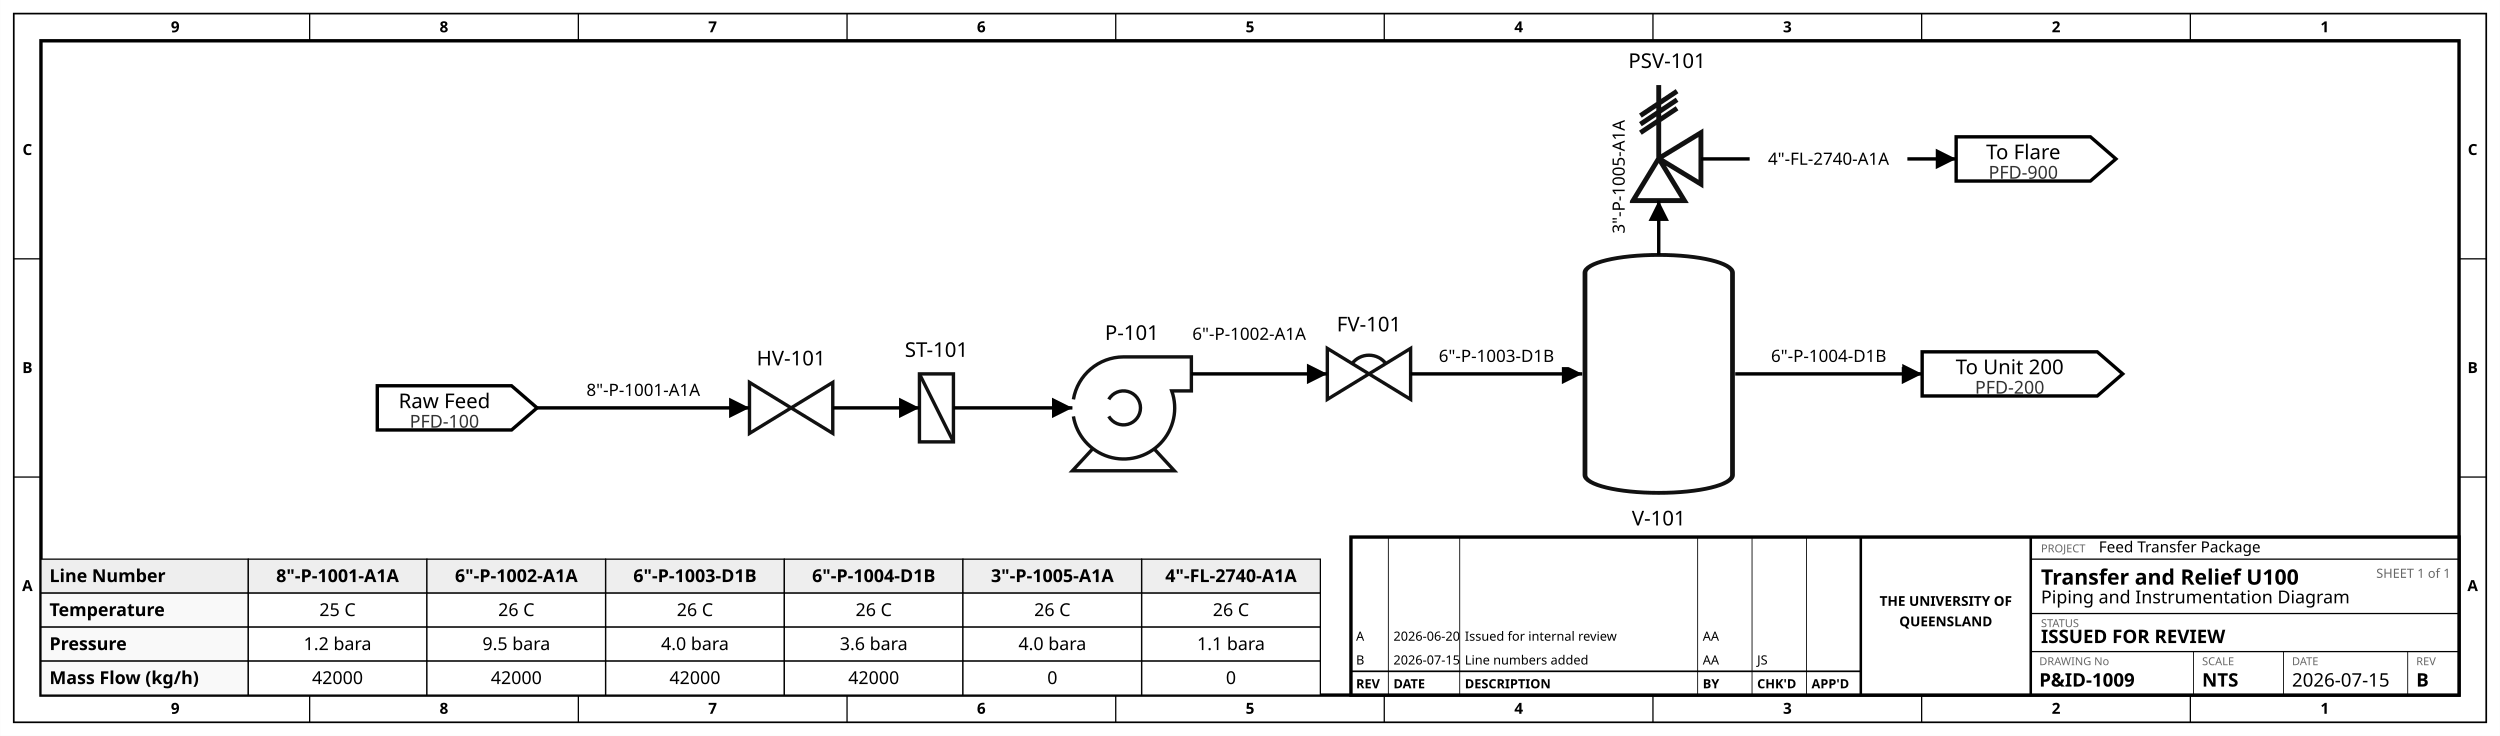
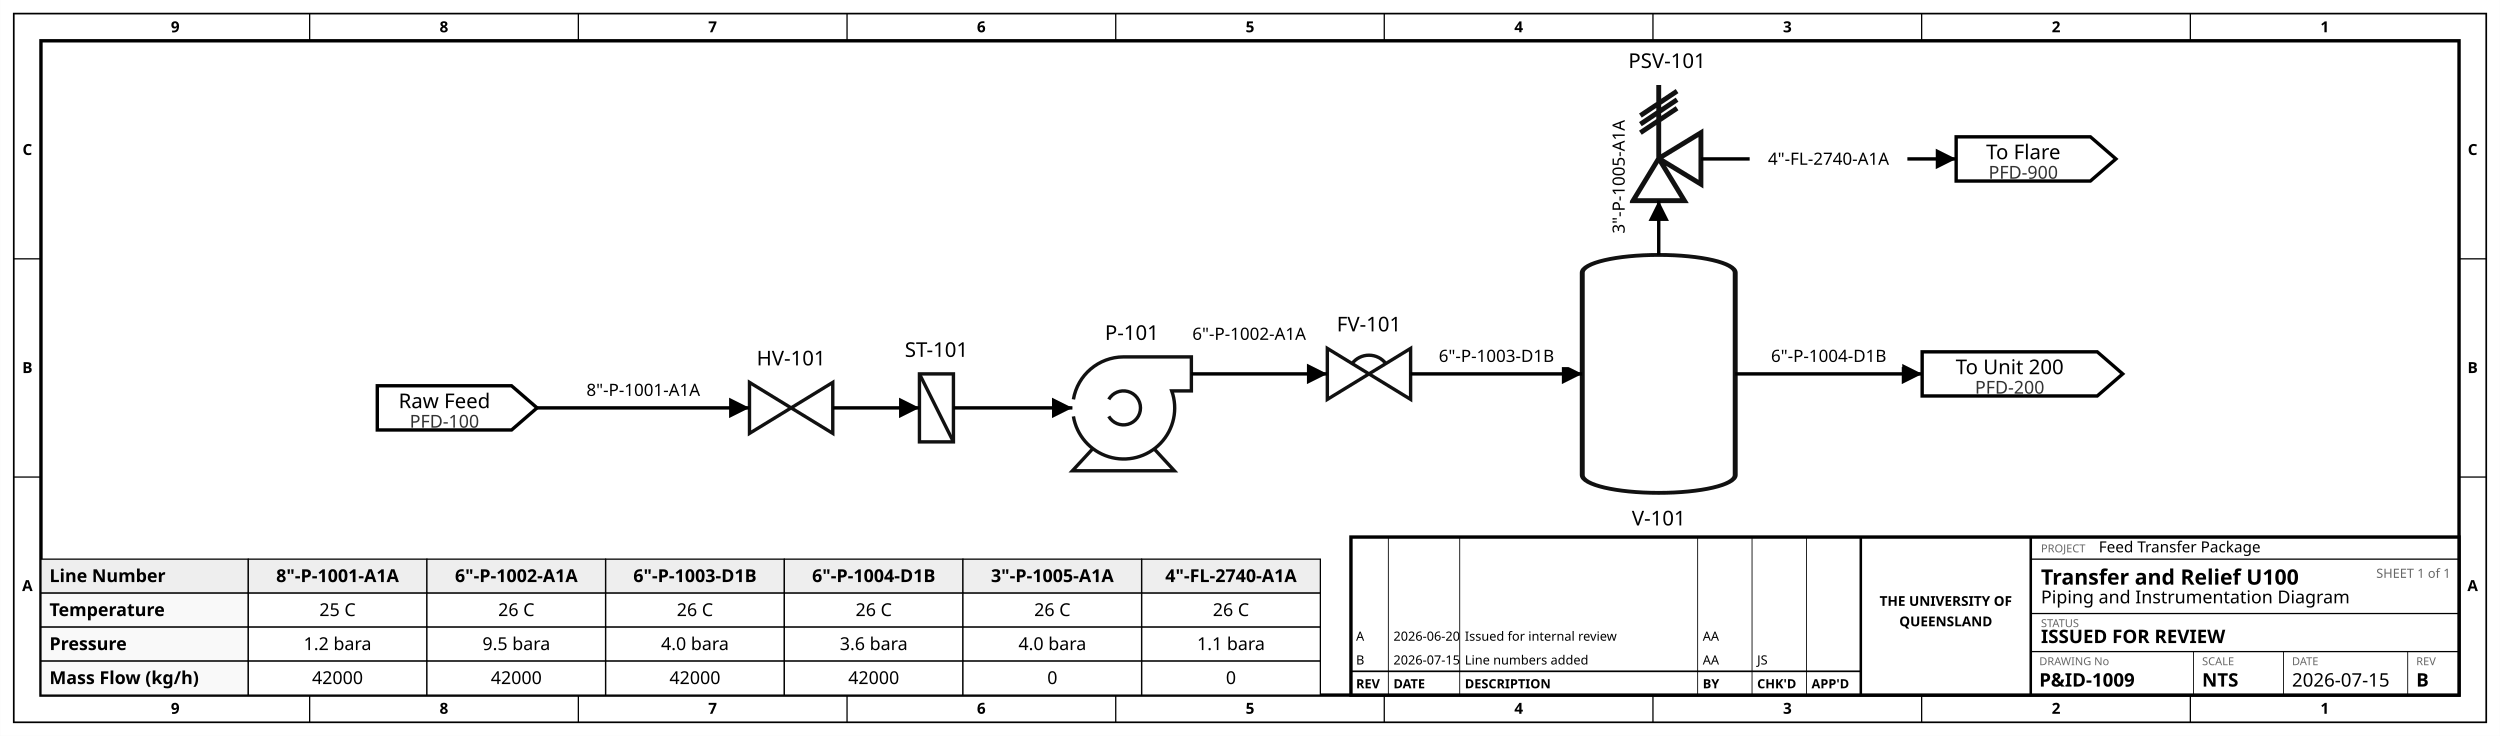
<svg xmlns="http://www.w3.org/2000/svg" width="1471" height="433" viewBox="-205.9 60.0 1470.8 433.0">
  <rect x="-205.9" y="60.0" width="1470.8" height="433.0" fill="white" />
  <rect x="-197.9" y="68.0" width="1454.8" height="417.0" fill="none" stroke="black" stroke-width="1" />
  <rect x="-181.9" y="84.0" width="1422.8" height="385.0" fill="none" stroke="black" stroke-width="2" />
  <text x="-102.9" y="79.0" font-family="sans-serif" font-size="9.0" text-anchor="middle" font-weight="bold" fill="black">9</text>
  <text x="-102.9" y="480.0" font-family="sans-serif" font-size="9.0" text-anchor="middle" font-weight="bold" fill="black">9</text>
  <line x1="-23.8" y1="68.0" x2="-23.8" y2="84.0" stroke="black" stroke-width="0.75" />
  <line x1="-23.8" y1="469.0" x2="-23.8" y2="485.0" stroke="black" stroke-width="0.75" />
  <text x="55.2" y="79.0" font-family="sans-serif" font-size="9.0" text-anchor="middle" font-weight="bold" fill="black">8</text>
  <text x="55.2" y="480.0" font-family="sans-serif" font-size="9.0" text-anchor="middle" font-weight="bold" fill="black">8</text>
  <line x1="134.3" y1="68.0" x2="134.3" y2="84.0" stroke="black" stroke-width="0.75" />
  <line x1="134.3" y1="469.0" x2="134.3" y2="485.0" stroke="black" stroke-width="0.75" />
  <text x="213.3" y="79.0" font-family="sans-serif" font-size="9.0" text-anchor="middle" font-weight="bold" fill="black">7</text>
  <text x="213.3" y="480.0" font-family="sans-serif" font-size="9.0" text-anchor="middle" font-weight="bold" fill="black">7</text>
  <line x1="292.4" y1="68.0" x2="292.4" y2="84.0" stroke="black" stroke-width="0.75" />
  <line x1="292.4" y1="469.0" x2="292.4" y2="485.0" stroke="black" stroke-width="0.75" />
  <text x="371.4" y="79.0" font-family="sans-serif" font-size="9.0" text-anchor="middle" font-weight="bold" fill="black">6</text>
  <text x="371.4" y="480.0" font-family="sans-serif" font-size="9.0" text-anchor="middle" font-weight="bold" fill="black">6</text>
  <line x1="450.5" y1="68.0" x2="450.5" y2="84.0" stroke="black" stroke-width="0.75" />
  <line x1="450.5" y1="469.0" x2="450.5" y2="485.0" stroke="black" stroke-width="0.75" />
  <text x="529.5" y="79.0" font-family="sans-serif" font-size="9.0" text-anchor="middle" font-weight="bold" fill="black">5</text>
  <text x="529.5" y="480.0" font-family="sans-serif" font-size="9.0" text-anchor="middle" font-weight="bold" fill="black">5</text>
  <line x1="608.5" y1="68.0" x2="608.5" y2="84.0" stroke="black" stroke-width="0.75" />
  <line x1="608.5" y1="469.0" x2="608.5" y2="485.0" stroke="black" stroke-width="0.75" />
  <text x="687.6" y="79.0" font-family="sans-serif" font-size="9.0" text-anchor="middle" font-weight="bold" fill="black">4</text>
  <text x="687.6" y="480.0" font-family="sans-serif" font-size="9.0" text-anchor="middle" font-weight="bold" fill="black">4</text>
  <line x1="766.6" y1="68.0" x2="766.6" y2="84.0" stroke="black" stroke-width="0.75" />
  <line x1="766.6" y1="469.0" x2="766.6" y2="485.0" stroke="black" stroke-width="0.75" />
  <text x="845.7" y="79.0" font-family="sans-serif" font-size="9.0" text-anchor="middle" font-weight="bold" fill="black">3</text>
  <text x="845.7" y="480.0" font-family="sans-serif" font-size="9.0" text-anchor="middle" font-weight="bold" fill="black">3</text>
  <line x1="924.7" y1="68.0" x2="924.7" y2="84.0" stroke="black" stroke-width="0.75" />
  <line x1="924.7" y1="469.0" x2="924.7" y2="485.0" stroke="black" stroke-width="0.75" />
  <text x="1003.8" y="79.0" font-family="sans-serif" font-size="9.0" text-anchor="middle" font-weight="bold" fill="black">2</text>
  <text x="1003.8" y="480.0" font-family="sans-serif" font-size="9.0" text-anchor="middle" font-weight="bold" fill="black">2</text>
  <line x1="1082.8" y1="68.0" x2="1082.8" y2="84.0" stroke="black" stroke-width="0.75" />
  <line x1="1082.8" y1="469.0" x2="1082.8" y2="485.0" stroke="black" stroke-width="0.75" />
  <text x="1161.9" y="79.0" font-family="sans-serif" font-size="9.0" text-anchor="middle" font-weight="bold" fill="black">1</text>
  <text x="1161.9" y="480.0" font-family="sans-serif" font-size="9.0" text-anchor="middle" font-weight="bold" fill="black">1</text>
  <text x="-189.9" y="151.2" font-family="sans-serif" font-size="9.0" text-anchor="middle" font-weight="bold" fill="black">C</text>
  <text x="1248.9" y="151.2" font-family="sans-serif" font-size="9.0" text-anchor="middle" font-weight="bold" fill="black">C</text>
  <line x1="-197.9" y1="212.3" x2="-181.9" y2="212.3" stroke="black" stroke-width="0.75" />
  <line x1="1240.9" y1="212.3" x2="1256.9" y2="212.3" stroke="black" stroke-width="0.75" />
  <text x="-189.9" y="279.5" font-family="sans-serif" font-size="9.0" text-anchor="middle" font-weight="bold" fill="black">B</text>
  <text x="1248.9" y="279.5" font-family="sans-serif" font-size="9.0" text-anchor="middle" font-weight="bold" fill="black">B</text>
  <line x1="-197.9" y1="340.7" x2="-181.9" y2="340.7" stroke="black" stroke-width="0.75" />
  <line x1="1240.9" y1="340.7" x2="1256.9" y2="340.7" stroke="black" stroke-width="0.75" />
  <text x="-189.9" y="407.8" font-family="sans-serif" font-size="9.0" text-anchor="middle" font-weight="bold" fill="black">A</text>
  <text x="1248.9" y="407.8" font-family="sans-serif" font-size="9.0" text-anchor="middle" font-weight="bold" fill="black">A</text>
  <g id="stream_table">
    <rect x="-181.9" y="389.0" width="122.0" height="20.0" fill="#eee" stroke="black" stroke-width="0.75" />
    <text x="-176.9" y="402.5" font-family="sans-serif" font-size="10.5" font-weight="bold" text-anchor="start">Line Number</text>
    <rect x="-59.9" y="389.0" width="105.1" height="20.0" fill="#eee" stroke="black" stroke-width="0.75" />
    <text x="-7.4" y="402.5" font-family="sans-serif" font-size="10.5" font-weight="bold" text-anchor="middle">8"-P-1001-A1A</text>
    <rect x="45.2" y="389.0" width="105.1" height="20.0" fill="#eee" stroke="black" stroke-width="0.75" />
    <text x="97.8" y="402.5" font-family="sans-serif" font-size="10.5" font-weight="bold" text-anchor="middle">6"-P-1002-A1A</text>
    <rect x="150.4" y="389.0" width="105.1" height="20.0" fill="#eee" stroke="black" stroke-width="0.75" />
    <text x="202.9" y="402.5" font-family="sans-serif" font-size="10.5" font-weight="bold" text-anchor="middle">6"-P-1003-D1B</text>
    <rect x="255.5" y="389.0" width="105.1" height="20.0" fill="#eee" stroke="black" stroke-width="0.75" />
    <text x="308.1" y="402.5" font-family="sans-serif" font-size="10.5" font-weight="bold" text-anchor="middle">6"-P-1004-D1B</text>
    <rect x="360.6" y="389.0" width="105.1" height="20.0" fill="#eee" stroke="black" stroke-width="0.75" />
    <text x="413.2" y="402.5" font-family="sans-serif" font-size="10.5" font-weight="bold" text-anchor="middle">3"-P-1005-A1A</text>
    <rect x="465.8" y="389.0" width="105.1" height="20.0" fill="#eee" stroke="black" stroke-width="0.75" />
    <text x="518.3" y="402.5" font-family="sans-serif" font-size="10.5" font-weight="bold" text-anchor="middle">4"-FL-2740-A1A</text>
    <rect x="-181.9" y="409.0" width="122.0" height="20.0" fill="#f9f9f9" stroke="black" stroke-width="0.75" />
    <text x="-176.9" y="422.5" font-family="sans-serif" font-size="10.5" font-weight="bold" text-anchor="start">Temperature</text>
    <rect x="-59.9" y="409.0" width="105.1" height="20.0" fill="white" stroke="black" stroke-width="0.75" />
    <text x="-7.4" y="422.5" font-family="sans-serif" font-size="10.5" text-anchor="middle">25 C</text>
    <rect x="45.2" y="409.0" width="105.1" height="20.0" fill="white" stroke="black" stroke-width="0.75" />
    <text x="97.8" y="422.5" font-family="sans-serif" font-size="10.5" text-anchor="middle">26 C</text>
    <rect x="150.4" y="409.0" width="105.1" height="20.0" fill="white" stroke="black" stroke-width="0.75" />
    <text x="202.9" y="422.5" font-family="sans-serif" font-size="10.5" text-anchor="middle">26 C</text>
    <rect x="255.5" y="409.0" width="105.1" height="20.0" fill="white" stroke="black" stroke-width="0.75" />
    <text x="308.1" y="422.5" font-family="sans-serif" font-size="10.5" text-anchor="middle">26 C</text>
    <rect x="360.6" y="409.0" width="105.1" height="20.0" fill="white" stroke="black" stroke-width="0.75" />
    <text x="413.2" y="422.5" font-family="sans-serif" font-size="10.5" text-anchor="middle">26 C</text>
    <rect x="465.8" y="409.0" width="105.1" height="20.0" fill="white" stroke="black" stroke-width="0.75" />
    <text x="518.3" y="422.5" font-family="sans-serif" font-size="10.5" text-anchor="middle">26 C</text>
    <rect x="-181.9" y="429.0" width="122.0" height="20.0" fill="#f9f9f9" stroke="black" stroke-width="0.75" />
    <text x="-176.9" y="442.5" font-family="sans-serif" font-size="10.5" font-weight="bold" text-anchor="start">Pressure</text>
    <rect x="-59.9" y="429.0" width="105.1" height="20.0" fill="white" stroke="black" stroke-width="0.75" />
    <text x="-7.4" y="442.5" font-family="sans-serif" font-size="10.5" text-anchor="middle">1.2 bara</text>
    <rect x="45.2" y="429.0" width="105.1" height="20.0" fill="white" stroke="black" stroke-width="0.75" />
    <text x="97.8" y="442.5" font-family="sans-serif" font-size="10.5" text-anchor="middle">9.5 bara</text>
    <rect x="150.4" y="429.0" width="105.1" height="20.0" fill="white" stroke="black" stroke-width="0.75" />
    <text x="202.9" y="442.5" font-family="sans-serif" font-size="10.5" text-anchor="middle">4.0 bara</text>
    <rect x="255.5" y="429.0" width="105.1" height="20.0" fill="white" stroke="black" stroke-width="0.75" />
    <text x="308.1" y="442.5" font-family="sans-serif" font-size="10.5" text-anchor="middle">3.6 bara</text>
    <rect x="360.6" y="429.0" width="105.1" height="20.0" fill="white" stroke="black" stroke-width="0.75" />
    <text x="413.2" y="442.5" font-family="sans-serif" font-size="10.5" text-anchor="middle">4.0 bara</text>
    <rect x="465.8" y="429.0" width="105.1" height="20.0" fill="white" stroke="black" stroke-width="0.75" />
    <text x="518.3" y="442.5" font-family="sans-serif" font-size="10.5" text-anchor="middle">1.1 bara</text>
    <rect x="-181.9" y="449.0" width="122.0" height="20.0" fill="#f9f9f9" stroke="black" stroke-width="0.75" />
    <text x="-176.9" y="462.5" font-family="sans-serif" font-size="10.5" font-weight="bold" text-anchor="start">Mass Flow (kg/h)</text>
    <rect x="-59.9" y="449.0" width="105.1" height="20.0" fill="white" stroke="black" stroke-width="0.75" />
    <text x="-7.4" y="462.5" font-family="sans-serif" font-size="10.5" text-anchor="middle">42000</text>
    <rect x="45.2" y="449.0" width="105.1" height="20.0" fill="white" stroke="black" stroke-width="0.75" />
    <text x="97.8" y="462.5" font-family="sans-serif" font-size="10.5" text-anchor="middle">42000</text>
    <rect x="150.4" y="449.0" width="105.1" height="20.0" fill="white" stroke="black" stroke-width="0.75" />
    <text x="202.9" y="462.5" font-family="sans-serif" font-size="10.5" text-anchor="middle">42000</text>
    <rect x="255.5" y="449.0" width="105.1" height="20.0" fill="white" stroke="black" stroke-width="0.75" />
    <text x="308.1" y="462.5" font-family="sans-serif" font-size="10.5" text-anchor="middle">42000</text>
    <rect x="360.6" y="449.0" width="105.1" height="20.0" fill="white" stroke="black" stroke-width="0.75" />
    <text x="413.2" y="462.5" font-family="sans-serif" font-size="10.5" text-anchor="middle">0</text>
    <rect x="465.8" y="449.0" width="105.1" height="20.0" fill="white" stroke="black" stroke-width="0.75" />
    <text x="518.3" y="462.5" font-family="sans-serif" font-size="10.5" text-anchor="middle">0</text>
  </g>
  <rect x="588.9" y="376.0" width="652.0" height="93.0" fill="white" stroke="black" stroke-width="2" />
  <line x1="888.9" y1="376.0" x2="888.9" y2="469.0" stroke="black" stroke-width="1.5" />
  <line x1="988.9" y1="376.0" x2="988.9" y2="469.0" stroke="black" stroke-width="1.5" />
  <line x1="588.9" y1="455.0" x2="888.9" y2="455.0" stroke="black" stroke-width="1" />
  <line x1="610.9" y1="376.0" x2="610.9" y2="469.0" stroke="black" stroke-width="0.5" />
  <line x1="652.9" y1="376.0" x2="652.9" y2="469.0" stroke="black" stroke-width="0.5" />
  <line x1="792.9" y1="376.0" x2="792.9" y2="469.0" stroke="black" stroke-width="0.5" />
  <line x1="824.9" y1="376.0" x2="824.9" y2="469.0" stroke="black" stroke-width="0.5" />
  <line x1="856.9" y1="376.0" x2="856.9" y2="469.0" stroke="black" stroke-width="0.5" />
  <text x="591.9" y="465.0" font-family="sans-serif" font-size="7.5" text-anchor="start" font-weight="bold" fill="black">REV</text>
  <text x="613.9" y="465.0" font-family="sans-serif" font-size="7.5" text-anchor="start" font-weight="bold" fill="black">DATE</text>
  <text x="655.9" y="465.0" font-family="sans-serif" font-size="7.5" text-anchor="start" font-weight="bold" fill="black">DESCRIPTION</text>
  <text x="795.9" y="465.0" font-family="sans-serif" font-size="7.5" text-anchor="start" font-weight="bold" fill="black">BY</text>
  <text x="827.9" y="465.0" font-family="sans-serif" font-size="7.5" text-anchor="start" font-weight="bold" fill="black">CHK'D</text>
  <text x="859.9" y="465.0" font-family="sans-serif" font-size="7.5" text-anchor="start" font-weight="bold" fill="black">APP'D</text>
  <text x="591.9" y="451.0" font-family="sans-serif" font-size="7.5" text-anchor="start" fill="black">B</text>
  <text x="613.9" y="451.0" font-family="sans-serif" font-size="7.5" text-anchor="start" fill="black">2026-07-15</text>
  <text x="655.9" y="451.0" font-family="sans-serif" font-size="7.5" text-anchor="start" fill="black">Line numbers added</text>
  <text x="795.9" y="451.0" font-family="sans-serif" font-size="7.5" text-anchor="start" fill="black">AA</text>
  <text x="827.9" y="451.0" font-family="sans-serif" font-size="7.5" text-anchor="start" fill="black">JS</text>
  <text x="859.9" y="451.0" font-family="sans-serif" font-size="7.5" text-anchor="start" fill="black" />
  <text x="591.9" y="437.0" font-family="sans-serif" font-size="7.5" text-anchor="start" fill="black">A</text>
  <text x="613.9" y="437.0" font-family="sans-serif" font-size="7.5" text-anchor="start" fill="black">2026-06-20</text>
  <text x="655.9" y="437.0" font-family="sans-serif" font-size="7.5" text-anchor="start" fill="black">Issued for internal review</text>
  <text x="795.9" y="437.0" font-family="sans-serif" font-size="7.5" text-anchor="start" fill="black">AA</text>
  <text x="827.9" y="437.0" font-family="sans-serif" font-size="7.5" text-anchor="start" fill="black" />
  <text x="859.9" y="437.0" font-family="sans-serif" font-size="7.5" text-anchor="start" fill="black" />
  <text x="938.9" y="416.5" font-family="sans-serif" font-size="8.0" text-anchor="middle" font-weight="bold" fill="black">THE UNIVERSITY OF</text>
  <text x="938.9" y="428.5" font-family="sans-serif" font-size="8.0" text-anchor="middle" font-weight="bold" fill="black">QUEENSLAND</text>
  <text x="994.9" y="385.0" font-family="sans-serif" font-size="6.5" text-anchor="start" fill="#666">PROJECT</text>
  <text x="1028.9" y="385.0" font-family="sans-serif" font-size="9.0" text-anchor="start" fill="black">Feed Transfer Package</text>
  <line x1="988.9" y1="389.0" x2="1240.9" y2="389.0" stroke="black" stroke-width="0.75" />
  <line x1="988.9" y1="421.0" x2="1240.9" y2="421.0" stroke="black" stroke-width="0.75" />
  <line x1="988.9" y1="443.4" x2="1240.9" y2="443.4" stroke="black" stroke-width="0.75" />
  <text x="994.9" y="404.0" font-family="sans-serif" font-size="12.5" text-anchor="start" font-weight="bold" fill="black">Transfer and Relief U100</text>
  <text x="994.9" y="415.0" font-family="sans-serif" font-size="10.5" text-anchor="start" fill="black">Piping and Instrumentation Diagram</text>
  <text x="1235.9" y="400.0" font-family="sans-serif" font-size="7.5" text-anchor="end" fill="#666">SHEET 1 of 1</text>
  <text x="994.9" y="429.0" font-family="sans-serif" font-size="6.5" text-anchor="start" fill="#666">STATUS</text>
  <text x="994.9" y="438.4" font-family="sans-serif" font-size="11.0" text-anchor="start" font-weight="bold" fill="black">ISSUED FOR REVIEW</text>
  <text x="993.9" y="451.4" font-family="sans-serif" font-size="6.5" text-anchor="start" fill="#666">DRAWING No</text>
  <text x="993.9" y="464.0" font-family="sans-serif" font-size="11.0" text-anchor="start" font-weight="bold" fill="black">P&amp;ID-1009</text>
  <line x1="1084.7" y1="443.4" x2="1084.7" y2="469.0" stroke="black" stroke-width="0.5" />
  <text x="1089.7" y="451.4" font-family="sans-serif" font-size="6.5" text-anchor="start" fill="#666">SCALE</text>
  <text x="1089.7" y="464.0" font-family="sans-serif" font-size="11.0" text-anchor="start" font-weight="bold" fill="black">NTS</text>
  <line x1="1137.6" y1="443.4" x2="1137.6" y2="469.0" stroke="black" stroke-width="0.5" />
  <text x="1142.6" y="451.4" font-family="sans-serif" font-size="6.5" text-anchor="start" fill="#666">DATE</text>
  <text x="1142.6" y="464.0" font-family="sans-serif" font-size="11.0" text-anchor="start" fill="black">2026-07-15</text>
  <line x1="1210.7" y1="443.4" x2="1210.7" y2="469.0" stroke="black" stroke-width="0.5" />
  <text x="1215.7" y="451.4" font-family="sans-serif" font-size="6.5" text-anchor="start" fill="#666">REV</text>
  <text x="1215.7" y="464.0" font-family="sans-serif" font-size="11.0" text-anchor="start" font-weight="bold" fill="black">B</text>
  <defs>
    <marker id="arrow_black" viewBox="0 0 10 10" refX="10" refY="5" markerWidth="12" markerHeight="12" markerUnits="userSpaceOnUse" orient="auto-start-reverse">
      <path d="M 0 0 L 10 5 L 0 10 z" fill="black" />
    </marker>
    <symbol id="sym_fitting_strainer" viewBox="0 0 20.0 40.0" overflow="visible">
      <g transform="scale(0.5)">
        <rect x="0.0" y="0.0" width="40.0" height="80.0" fill="none" stroke="#111" stroke-width="4.0" />
        <path d="M 0.0 0.0 L 40.0 80.0" fill="none" stroke="#111" stroke-width="4.0" />
      </g>
    </symbol>
    <symbol id="sym_pump" viewBox="0 0 70.0 67.0" overflow="visible">
      <path d="M 12.0 54.0 L 0.0 67.0 L 60.0 67.0 L 48.0 54.0" fill="none" stroke="#111" stroke-width="2.0" />
      <path d="M 0.6 25.0 A 30.0 30.0 0.0 0 1 30.0 0.0 L 70.0 0.0 L 70.0 20.0 L 58.45 20.0 A 30.0 30.0 0.0 0 1 51.859 50.83 A 30.0 30.0 0.0 0 1 21.341 58.742 A 30.0 30.0 0.0 0 1 0.6 35.0" fill="none" stroke="#111" stroke-width="2.0" />
      <path d="M 21.4 25.0 A 10.0 10.0 0.0 1 1 21.4 35.0" fill="none" stroke="#111" stroke-width="2.0" />
    </symbol>
    <symbol id="sym_valve" viewBox="0 0 49.0 30.0" overflow="visible">
      <g transform="scale(0.5)">
        <path d="M 0.0 60.0 L 0.0 0.0 L 98.0 60.0 L 98.0 0.0 Z" fill="none" stroke="#111" stroke-width="4.0" />
      </g>
    </symbol>
    <symbol id="sym_valve_control" viewBox="0 0 49.0 30.0" overflow="visible">
      <g transform="scale(0.5)">
        <path d="M 0.0 60.0 L 0.0 0.0 L 98.0 60.0 L 98.0 0.0 Z" fill="none" stroke="#111" stroke-width="4.0" />
        <path d="M 29.0 18.0 A 25.0 25.0 0.0 0 1 69.0 18.0" fill="none" stroke="#111" stroke-width="4.0" />
      </g>
    </symbol>
-     <symbol id="sym_valve_psv" viewBox="0 0 27.8 47.2" overflow="visible">
+     <symbol id="sym_valve_psv" viewBox="0 0 27.8 47.2" preserveAspectRatio="none" overflow="visible">
      <g transform="scale(0.5)">
        <path d="M 0.0 94.5 L 21.0 60.0 L 55.5 39.0 L 55.5 81.0 L 21.0 60.0 L 42.0 94.5 Z M 21.0 61.0 L 21.0 0.0 M 6.0 39.0 L 36.0 19.0 M 6.0 32.0 L 36.0 12.0 M 6.0 25.0 L 36.0 5.0" fill="none" stroke="#111" stroke-width="4.0" />
      </g>
    </symbol>
-     <symbol id="sym_vessel" viewBox="0 0 62.0 100.0" overflow="visible">
+     <symbol id="sym_vessel" viewBox="0 0 62.0 100.0" preserveAspectRatio="none" overflow="visible">
      <g transform="scale(0.62, 0.5)">
        <path d="M 0.0 15.0 A 50.0 15.0 0.0 0 1 50.0 0.0 A 50.0 15.0 0.0 0 1 100.0 15.0 L 100.0 185.0 A 50.0 15.0 0.0 0 1 50.0 200.0 A 50.0 15.0 0.0 0 1 0.0 185.0 Z" fill="none" stroke="#111" stroke-width="3.226" />
      </g>
    </symbol>
  </defs>
  <g id="units">
    <polygon points="16.0,287 95,287 110,300 95,313 16.0,313" fill="transparent" stroke="black" stroke-width="2" />
    <text x="55.5" y="296" font-family="sans-serif" font-size="12" text-anchor="middle" dominant-baseline="middle">Raw Feed</text>
    <text x="55.5" y="308" font-family="sans-serif" font-size="10.5" text-anchor="middle" dominant-baseline="middle" fill="#333">PFD-100</text>
    <use href="#sym_valve" x="235" y="285" width="49.0" height="30.0" />
    <use href="#sym_fitting_strainer" x="335" y="280" width="20.0" height="40.0" />
    <use href="#sym_pump" x="425" y="270" width="70.0" height="67.0" />
    <use href="#sym_valve_control" x="575" y="265" width="49.0" height="30.0" />
    <use href="#sym_vessel" x="725" y="210" width="90" height="140" />
    <use href="#sym_valve_psv" x="754.89" y="110" width="40" height="68" />
    <polygon points="945,140.508 1024.0,140.508 1039.0,153.508 1024.0,166.508 945,166.508" fill="transparent" stroke="black" stroke-width="2" />
    <text x="984.5" y="149.508" font-family="sans-serif" font-size="12" text-anchor="middle" dominant-baseline="middle">To Flare</text>
    <text x="984.5" y="161.508" font-family="sans-serif" font-size="10.5" text-anchor="middle" dominant-baseline="middle" fill="#333">PFD-900</text>
    <polygon points="925,267 1028.0,267 1043.0,280 1028.0,293 925,293" fill="transparent" stroke="black" stroke-width="2" />
    <text x="976.5" y="276" font-family="sans-serif" font-size="12" text-anchor="middle" dominant-baseline="middle">To Unit 200</text>
    <text x="976.5" y="288" font-family="sans-serif" font-size="10.5" text-anchor="middle" dominant-baseline="middle" fill="#333">PFD-200</text>
  </g>
  <g id="streams">
    <path d="M 110.0,300.0 L 235.0,300.0" fill="none" stroke="black" stroke-width="2" marker-end="url(#arrow_black)" />
    <path d="M 284.0,300.0 L 335.0,300.0" fill="none" stroke="black" stroke-width="2" marker-end="url(#arrow_black)" />
    <path d="M 355.0,300.0 L 425.0,300.0" fill="none" stroke="black" stroke-width="2" marker-end="url(#arrow_black)" />
    <path d="M 495.0,280.0 L 575.0,280.0" fill="none" stroke="black" stroke-width="2" marker-end="url(#arrow_black)" />
    <path d="M 624.0,280.0 L 725.0,280.0" fill="none" stroke="black" stroke-width="2" marker-end="url(#arrow_black)" />
    <path d="M 815.0,280.0 L 925,280.0" fill="none" stroke="black" stroke-width="2" marker-end="url(#arrow_black)" />
    <path d="M 770.0,210.0 L 770.0,178.0" fill="none" stroke="black" stroke-width="2" marker-end="url(#arrow_black)" />
    <path d="M 794.892,153.508 L 945,153.508" fill="none" stroke="black" stroke-width="2" marker-end="url(#arrow_black)" />
    <rect x="129.2" y="283.0" width="86.6" height="13.0" fill="white" />
    <text x="172.5" y="289.5" font-family="sans-serif" font-size="10" text-anchor="middle" dominant-baseline="middle" fill="black">8"-P-1001-A1A</text>
    <rect x="485.7" y="250.0" width="86.6" height="13.0" fill="white" />
    <text x="529.0" y="256.5" font-family="sans-serif" font-size="10" text-anchor="middle" dominant-baseline="middle" fill="black">6"-P-1002-A1A</text>
    <rect x="631.2" y="263.0" width="86.6" height="13.0" fill="white" />
    <text x="674.5" y="269.5" font-family="sans-serif" font-size="10" text-anchor="middle" dominant-baseline="middle" fill="black">6"-P-1003-D1B</text>
    <rect x="826.7" y="263.0" width="86.6" height="13.0" fill="white" />
    <text x="870.0" y="269.5" font-family="sans-serif" font-size="10" text-anchor="middle" dominant-baseline="middle" fill="black">6"-P-1004-D1B</text>
    <rect x="740.0" y="120.7" width="13.0" height="86.6" fill="white" />
    <text x="746.5" y="164.0" font-family="sans-serif" font-size="10" text-anchor="middle" dominant-baseline="middle" fill="black" transform="rotate(-90, 746.5, 164.0)">3"-P-1005-A1A</text>
    <rect x="823.5" y="147.0" width="92.8" height="13.0" fill="white" />
    <text x="869.9" y="153.5" font-family="sans-serif" font-size="10" text-anchor="middle" dominant-baseline="middle" fill="black">4"-FL-2740-A1A</text>
  </g>
  <g id="unit_labels">
    <rect x="235.7" y="263.0" width="47.6" height="15.0" fill="white" />
    <text x="259.5" y="275" font-family="sans-serif" font-size="12" text-anchor="middle" dominant-baseline="baseline">HV-101</text>
    <rect x="321.2" y="258.0" width="47.6" height="15.0" fill="white" />
    <text x="345.0" y="270" font-family="sans-serif" font-size="12" text-anchor="middle" dominant-baseline="baseline">ST-101</text>
    <rect x="439.5" y="248.0" width="41.0" height="15.0" fill="white" />
    <text x="460.0" y="260" font-family="sans-serif" font-size="12" text-anchor="middle" dominant-baseline="baseline">P-101</text>
    <rect x="575.7" y="243.0" width="47.6" height="15.0" fill="white" />
    <text x="599.5" y="255" font-family="sans-serif" font-size="12" text-anchor="middle" dominant-baseline="baseline">FV-101</text>
    <rect x="749.5" y="357.5" width="41.0" height="15.0" fill="white" />
    <text x="770.0" y="365" font-family="sans-serif" font-size="12" text-anchor="middle" dominant-baseline="middle">V-101</text>
    <rect x="747.8" y="88.0" width="54.2" height="15.0" fill="white" />
    <text x="774.892" y="100" font-family="sans-serif" font-size="12" text-anchor="middle" dominant-baseline="baseline">PSV-101</text>
  </g>
</svg>
